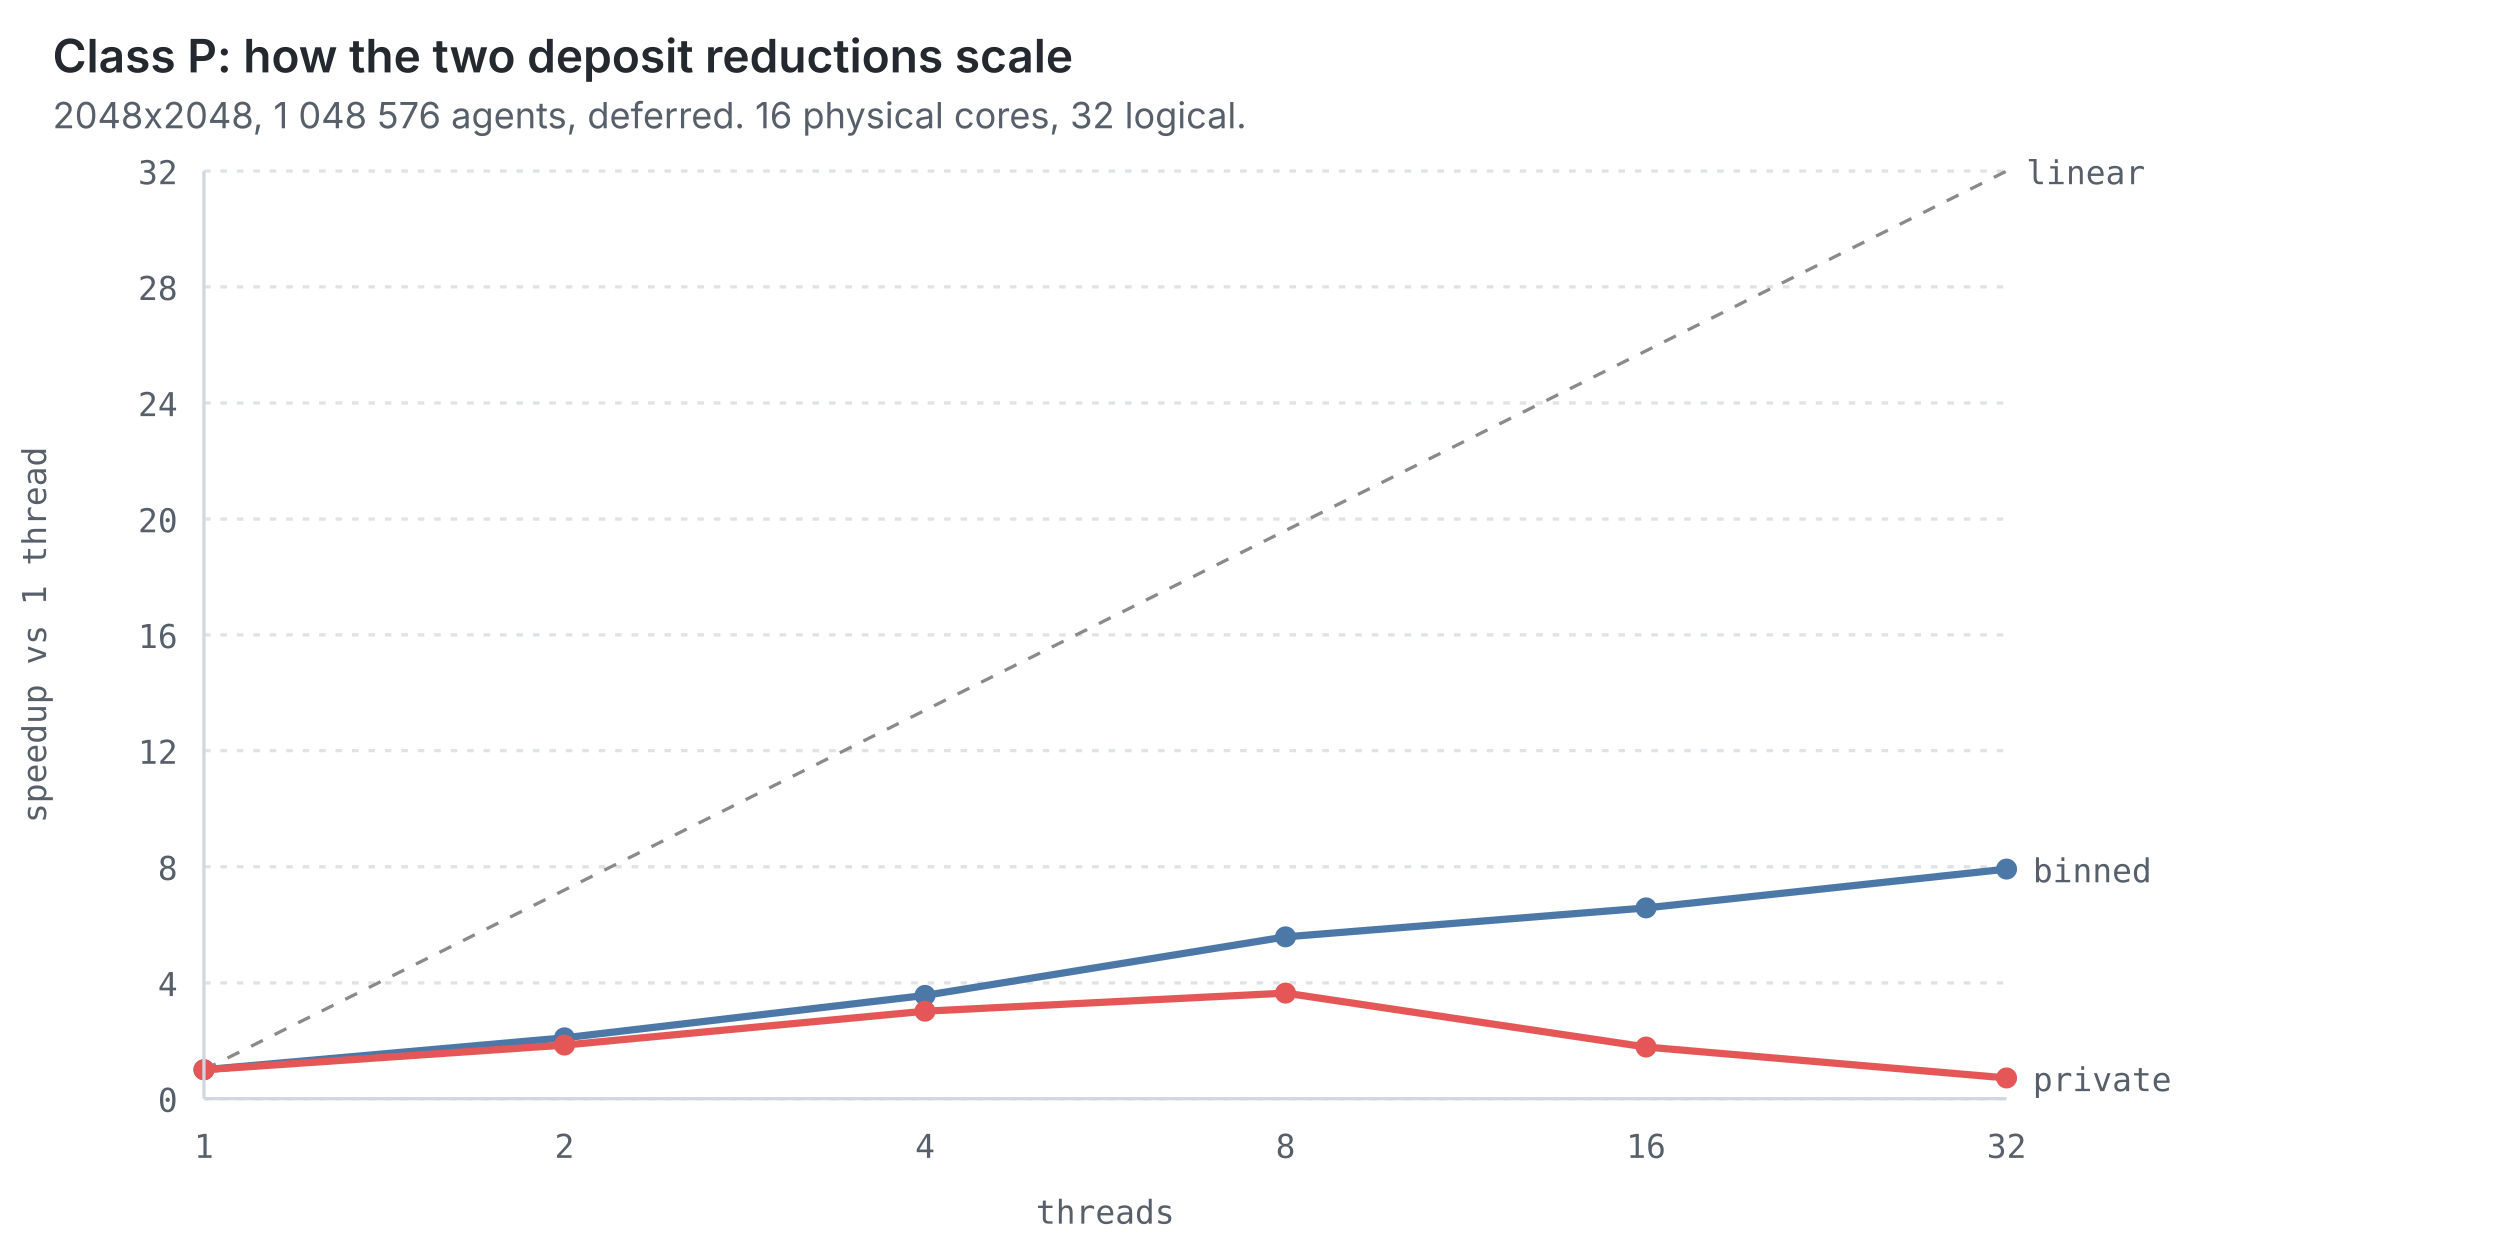
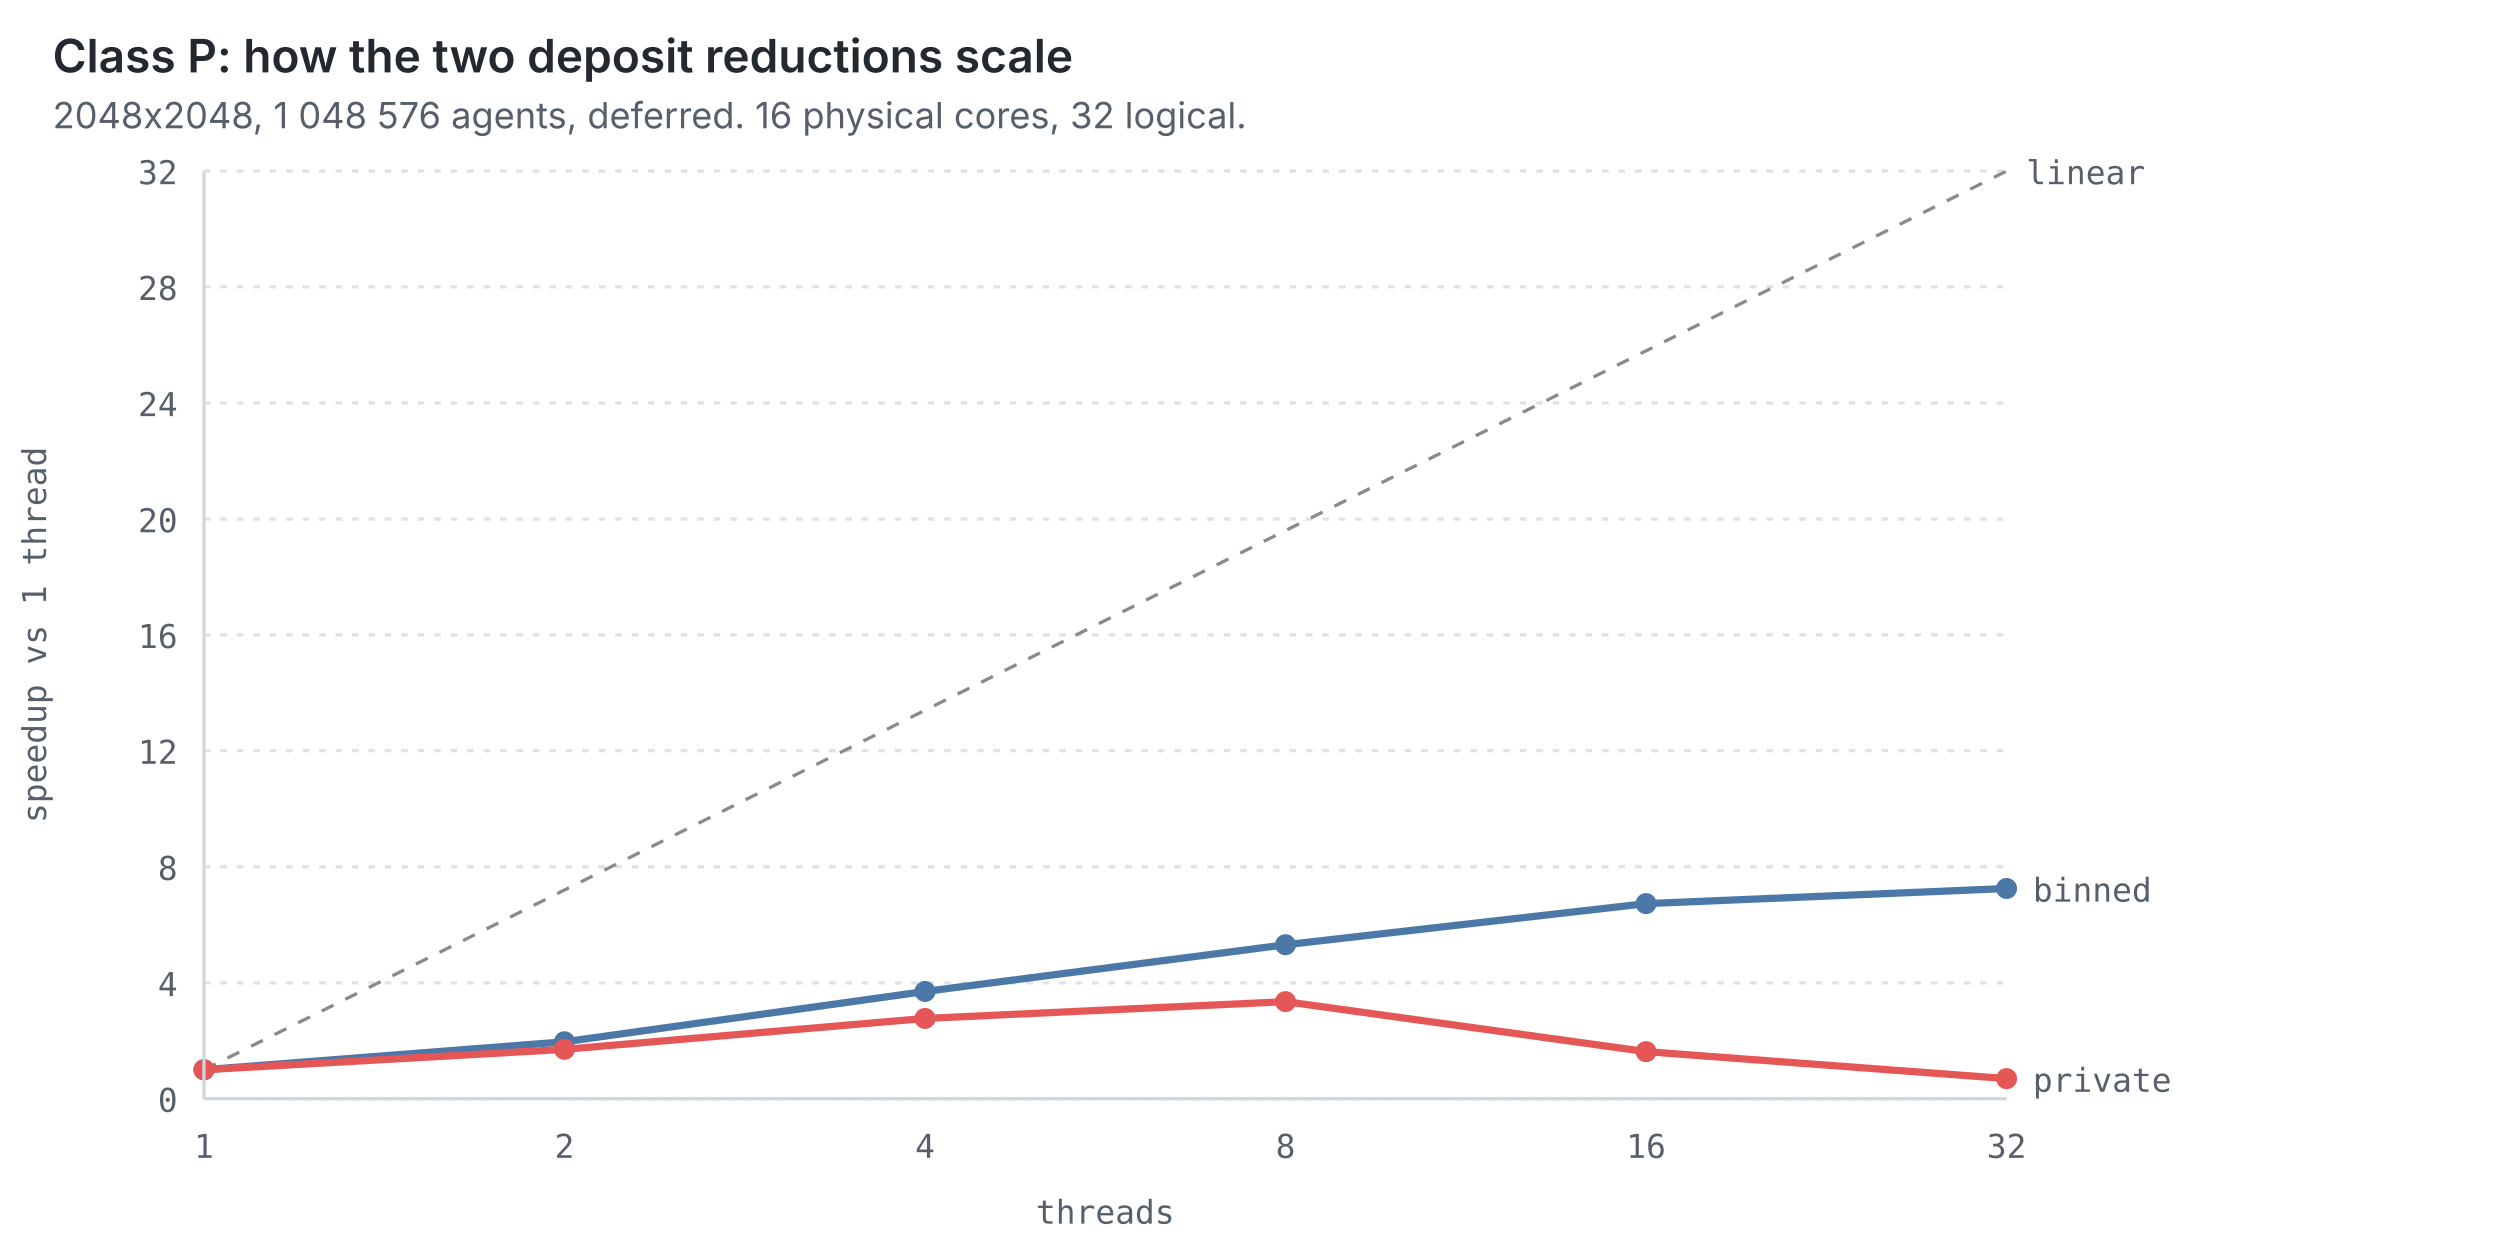
<svg xmlns="http://www.w3.org/2000/svg" viewBox="0 0 760 380" width="760" height="380" role="img" aria-label="Class P: how the two deposit reductions scale">
  <style>
    .bg    { fill: none; }
    .lbl   { fill: #24292f; font: 12px ui-monospace, "SF Mono", Menlo, monospace; }
    .lbl-s { fill: #57606a; font: 10px ui-monospace, "SF Mono", Menlo, monospace; }
    .ttl   { fill: #24292f; font: 600 14px -apple-system, "Segoe UI", sans-serif; }
    .sub   { fill: #57606a; font: 11px -apple-system, "Segoe UI", sans-serif; }
    .axis  { stroke: #d0d7de; stroke-width: 1; }
    .grid  { stroke: #d0d7de; stroke-width: 1; stroke-dasharray: 2 3; opacity: .7; }
    @media (prefers-color-scheme: dark) {
      .lbl   { fill: #e6edf3; }
      .lbl-s { fill: #9198a1; }
      .ttl   { fill: #e6edf3; }
      .sub   { fill: #9198a1; }
      .axis  { stroke: #3d444d; }
      .grid  { stroke: #3d444d; }
    }
  </style>
  <text x="16" y="22" class="ttl">Class P: how the two deposit reductions scale</text>
  <text x="16" y="39" class="sub">2048x2048, 1 048 576 agents, deferred. 16 physical cores, 32 logical.</text>
  <line x1="62" y1="334.0" x2="610" y2="334.0" class="grid" />
  <text x="54" y="338.0" class="lbl-s" text-anchor="end">0</text>
  <line x1="62" y1="298.8" x2="610" y2="298.8" class="grid" />
  <text x="54" y="302.8" class="lbl-s" text-anchor="end">4</text>
  <line x1="62" y1="263.5" x2="610" y2="263.5" class="grid" />
  <text x="54" y="267.5" class="lbl-s" text-anchor="end">8</text>
  <line x1="62" y1="228.2" x2="610" y2="228.2" class="grid" />
  <text x="54" y="232.2" class="lbl-s" text-anchor="end">12</text>
  <line x1="62" y1="193.0" x2="610" y2="193.0" class="grid" />
  <text x="54" y="197.0" class="lbl-s" text-anchor="end">16</text>
  <line x1="62" y1="157.8" x2="610" y2="157.8" class="grid" />
  <text x="54" y="161.8" class="lbl-s" text-anchor="end">20</text>
  <line x1="62" y1="122.5" x2="610" y2="122.5" class="grid" />
  <text x="54" y="126.5" class="lbl-s" text-anchor="end">24</text>
  <line x1="62" y1="87.2" x2="610" y2="87.2" class="grid" />
  <text x="54" y="91.2" class="lbl-s" text-anchor="end">28</text>
  <line x1="62" y1="52.0" x2="610" y2="52.0" class="grid" />
  <text x="54" y="56.0" class="lbl-s" text-anchor="end">32</text>
  <text x="62.0" y="352" class="lbl-s" text-anchor="middle">1</text>
  <text x="171.6" y="352" class="lbl-s" text-anchor="middle">2</text>
  <text x="281.2" y="352" class="lbl-s" text-anchor="middle">4</text>
  <text x="390.8" y="352" class="lbl-s" text-anchor="middle">8</text>
  <text x="500.4" y="352" class="lbl-s" text-anchor="middle">16</text>
  <text x="610.0" y="352" class="lbl-s" text-anchor="middle">32</text>
  <polyline points="62.0,325.2 610.0,52.0" fill="none" stroke="#8a8a8a" stroke-width="1" stroke-dasharray="4 4" />
  <text x="616.0" y="56.0" class="lbl-s">linear</text>
-   <polyline points="62.0,325.2 171.6,315.5 281.2,302.6 390.8,284.8 500.4,276.0 610.0,264.2" fill="none" stroke="#4c78a8" stroke-width="2.2" stroke-linejoin="round" />
+   <polyline points="62.0,325.2 171.6,316.7 281.2,301.4 390.8,287.2 500.4,274.7 610.0,270.1" fill="none" stroke="#4c78a8" stroke-width="2.2" stroke-linejoin="round" />
  <circle cx="62.0" cy="325.2" r="3.2" fill="#4c78a8" />
-   <circle cx="171.6" cy="315.5" r="3.2" fill="#4c78a8" />
-   <circle cx="281.2" cy="302.6" r="3.2" fill="#4c78a8" />
-   <circle cx="390.8" cy="284.8" r="3.2" fill="#4c78a8" />
-   <circle cx="500.4" cy="276.0" r="3.2" fill="#4c78a8" />
-   <circle cx="610.0" cy="264.2" r="3.2" fill="#4c78a8" />
-   <text x="618.0" y="268.2" class="lbl-s" fill="#4c78a8">binned</text>
-   <polyline points="62.0,325.2 171.6,317.7 281.2,307.4 390.8,301.9 500.4,318.3 610.0,327.7" fill="none" stroke="#e45756" stroke-width="2.2" stroke-linejoin="round" />
+   <circle cx="171.6" cy="316.7" r="3.2" fill="#4c78a8" />
+   <circle cx="281.2" cy="301.4" r="3.2" fill="#4c78a8" />
+   <circle cx="390.8" cy="287.2" r="3.2" fill="#4c78a8" />
+   <circle cx="500.4" cy="274.7" r="3.2" fill="#4c78a8" />
+   <circle cx="610.0" cy="270.1" r="3.2" fill="#4c78a8" />
+   <text x="618.0" y="274.1" class="lbl-s" fill="#4c78a8">binned</text>
+   <polyline points="62.0,325.2 171.6,319.0 281.2,309.6 390.8,304.5 500.4,319.7 610.0,327.9" fill="none" stroke="#e45756" stroke-width="2.2" stroke-linejoin="round" />
  <circle cx="62.0" cy="325.2" r="3.2" fill="#e45756" />
-   <circle cx="171.6" cy="317.7" r="3.2" fill="#e45756" />
-   <circle cx="281.2" cy="307.4" r="3.2" fill="#e45756" />
-   <circle cx="390.8" cy="301.9" r="3.2" fill="#e45756" />
-   <circle cx="500.4" cy="318.3" r="3.2" fill="#e45756" />
-   <circle cx="610.0" cy="327.7" r="3.2" fill="#e45756" />
-   <text x="618.0" y="331.7" class="lbl-s" fill="#e45756">private</text>
+   <circle cx="171.6" cy="319.0" r="3.2" fill="#e45756" />
+   <circle cx="281.2" cy="309.6" r="3.2" fill="#e45756" />
+   <circle cx="390.8" cy="304.5" r="3.2" fill="#e45756" />
+   <circle cx="500.4" cy="319.7" r="3.2" fill="#e45756" />
+   <circle cx="610.0" cy="327.9" r="3.2" fill="#e45756" />
+   <text x="618.0" y="331.9" class="lbl-s" fill="#e45756">private</text>
  <line x1="62" y1="52" x2="62" y2="334" class="axis" />
  <line x1="62" y1="334" x2="610" y2="334" class="axis" />
  <text x="336" y="372" class="lbl-s" text-anchor="middle">threads</text>
  <text x="14" y="193" class="lbl-s" transform="rotate(-90 14 193)" text-anchor="middle">speedup vs 1 thread</text>
</svg>
